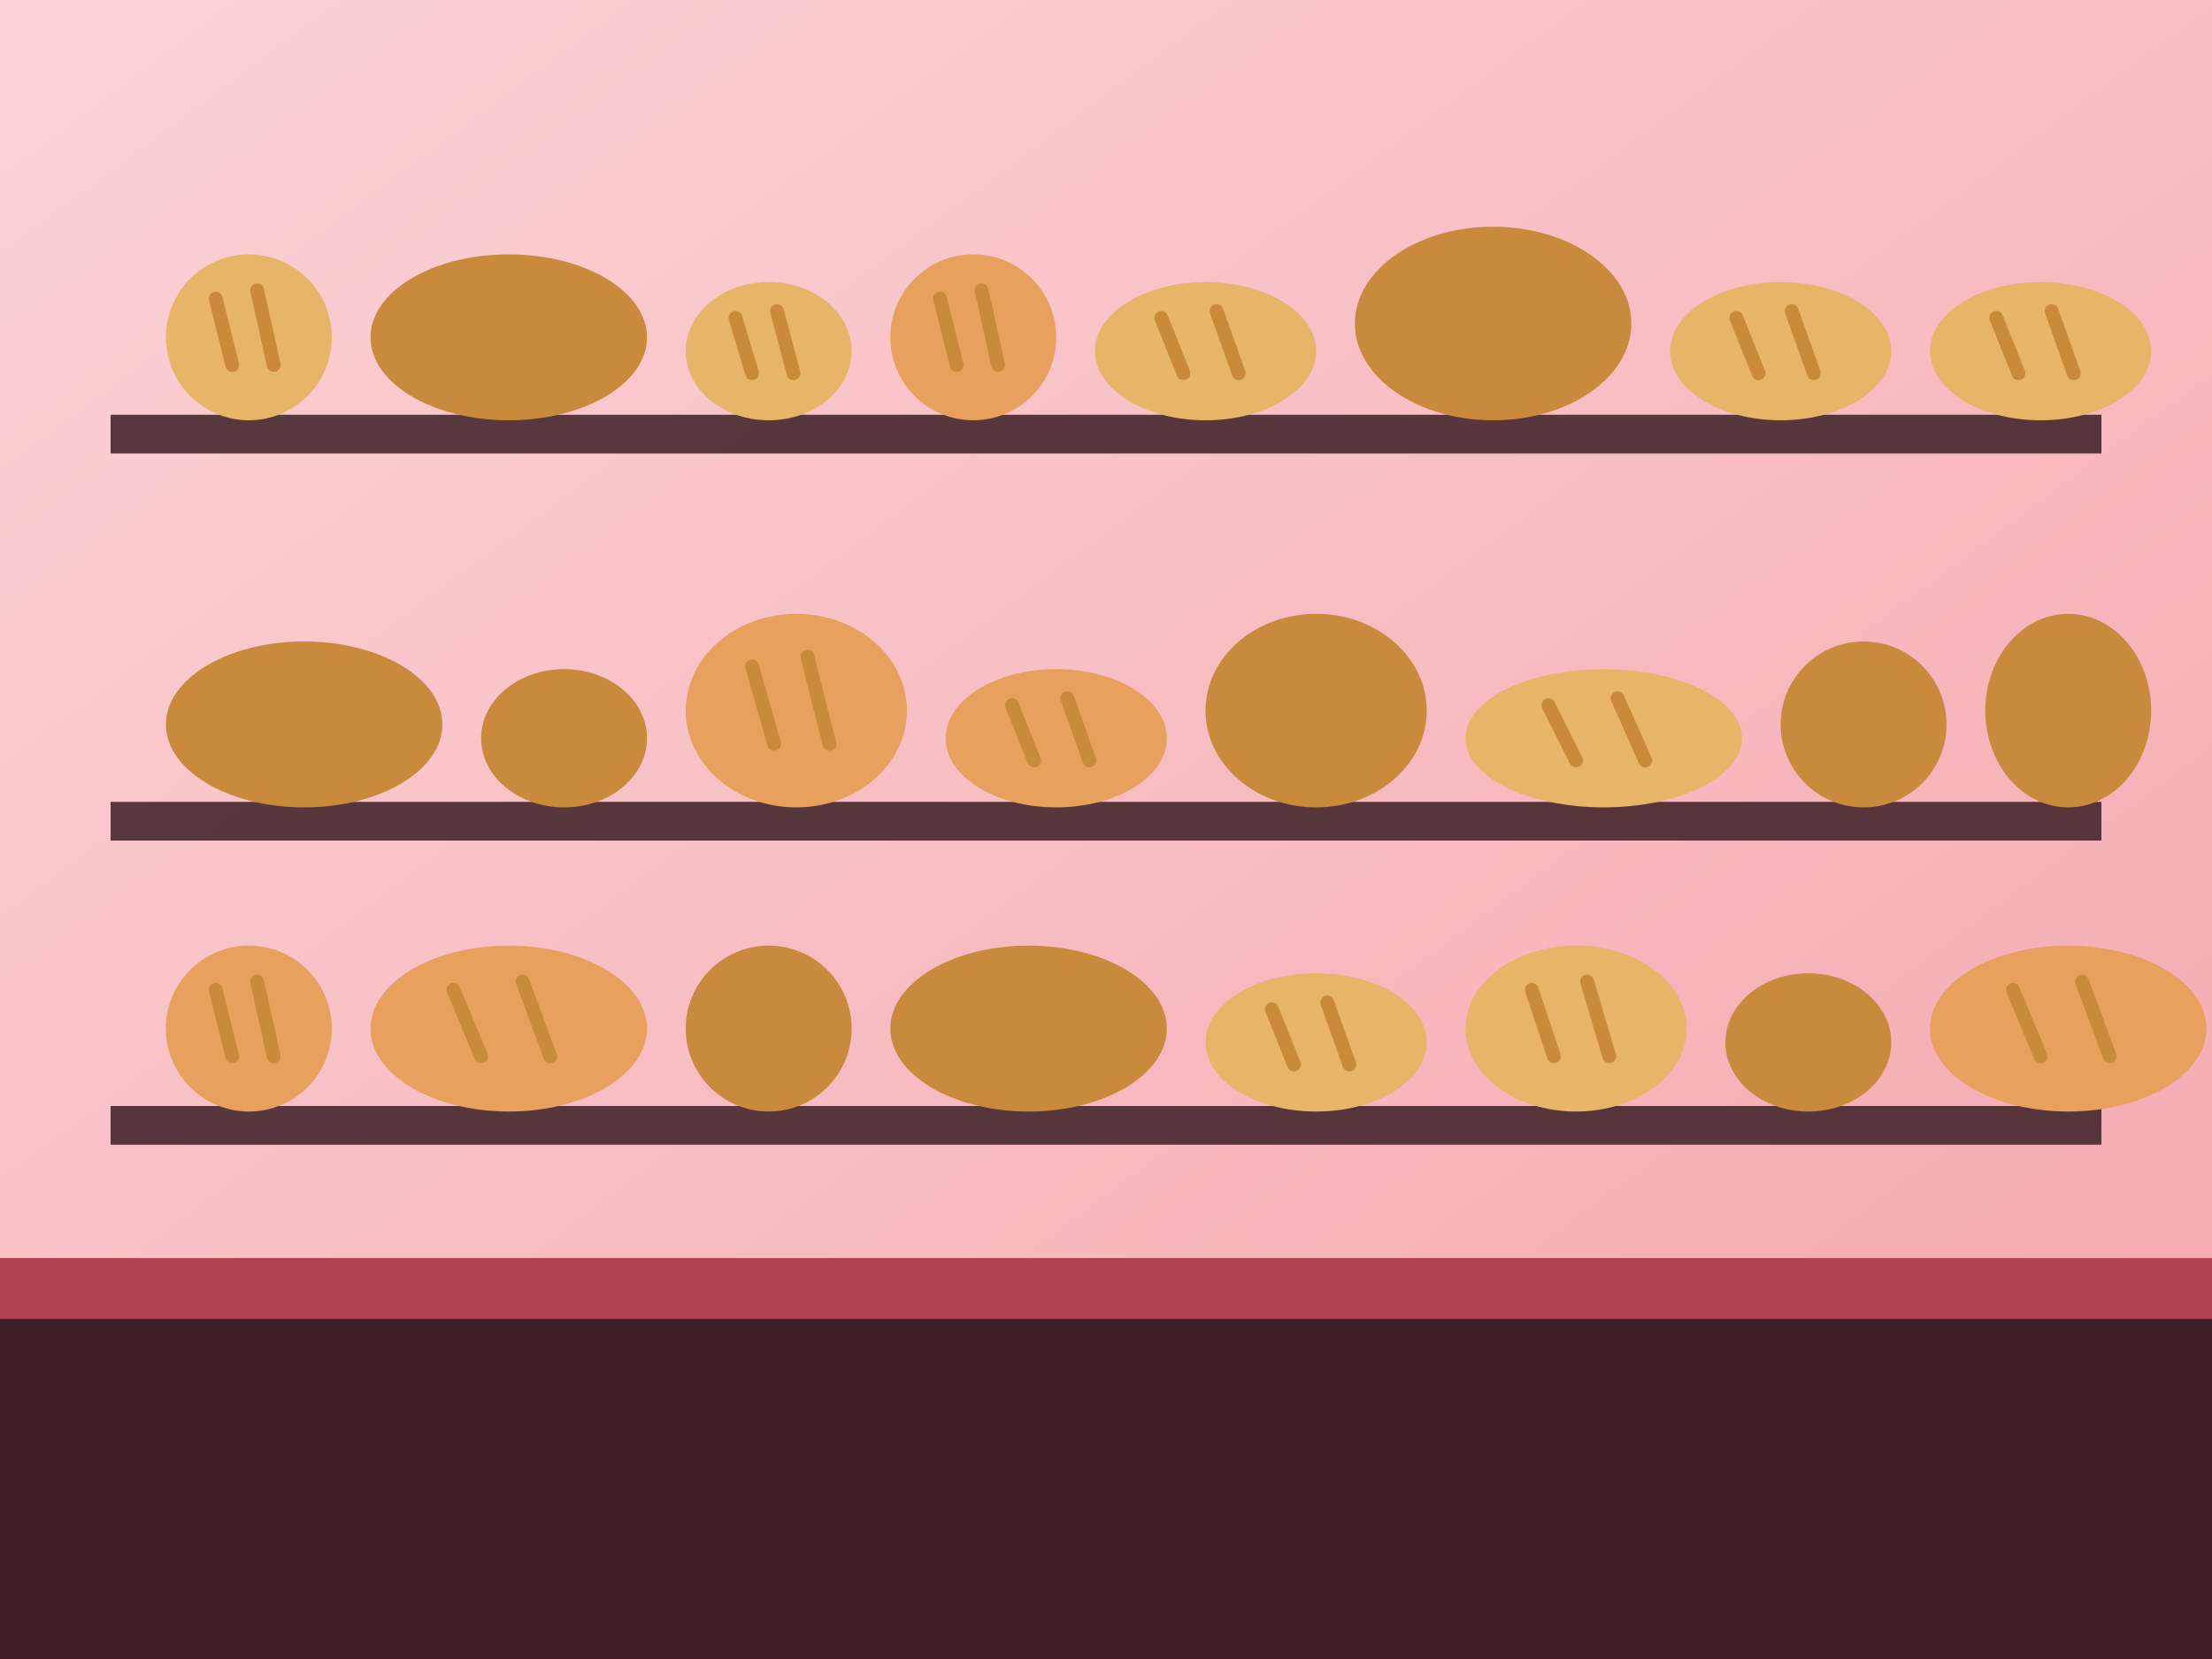
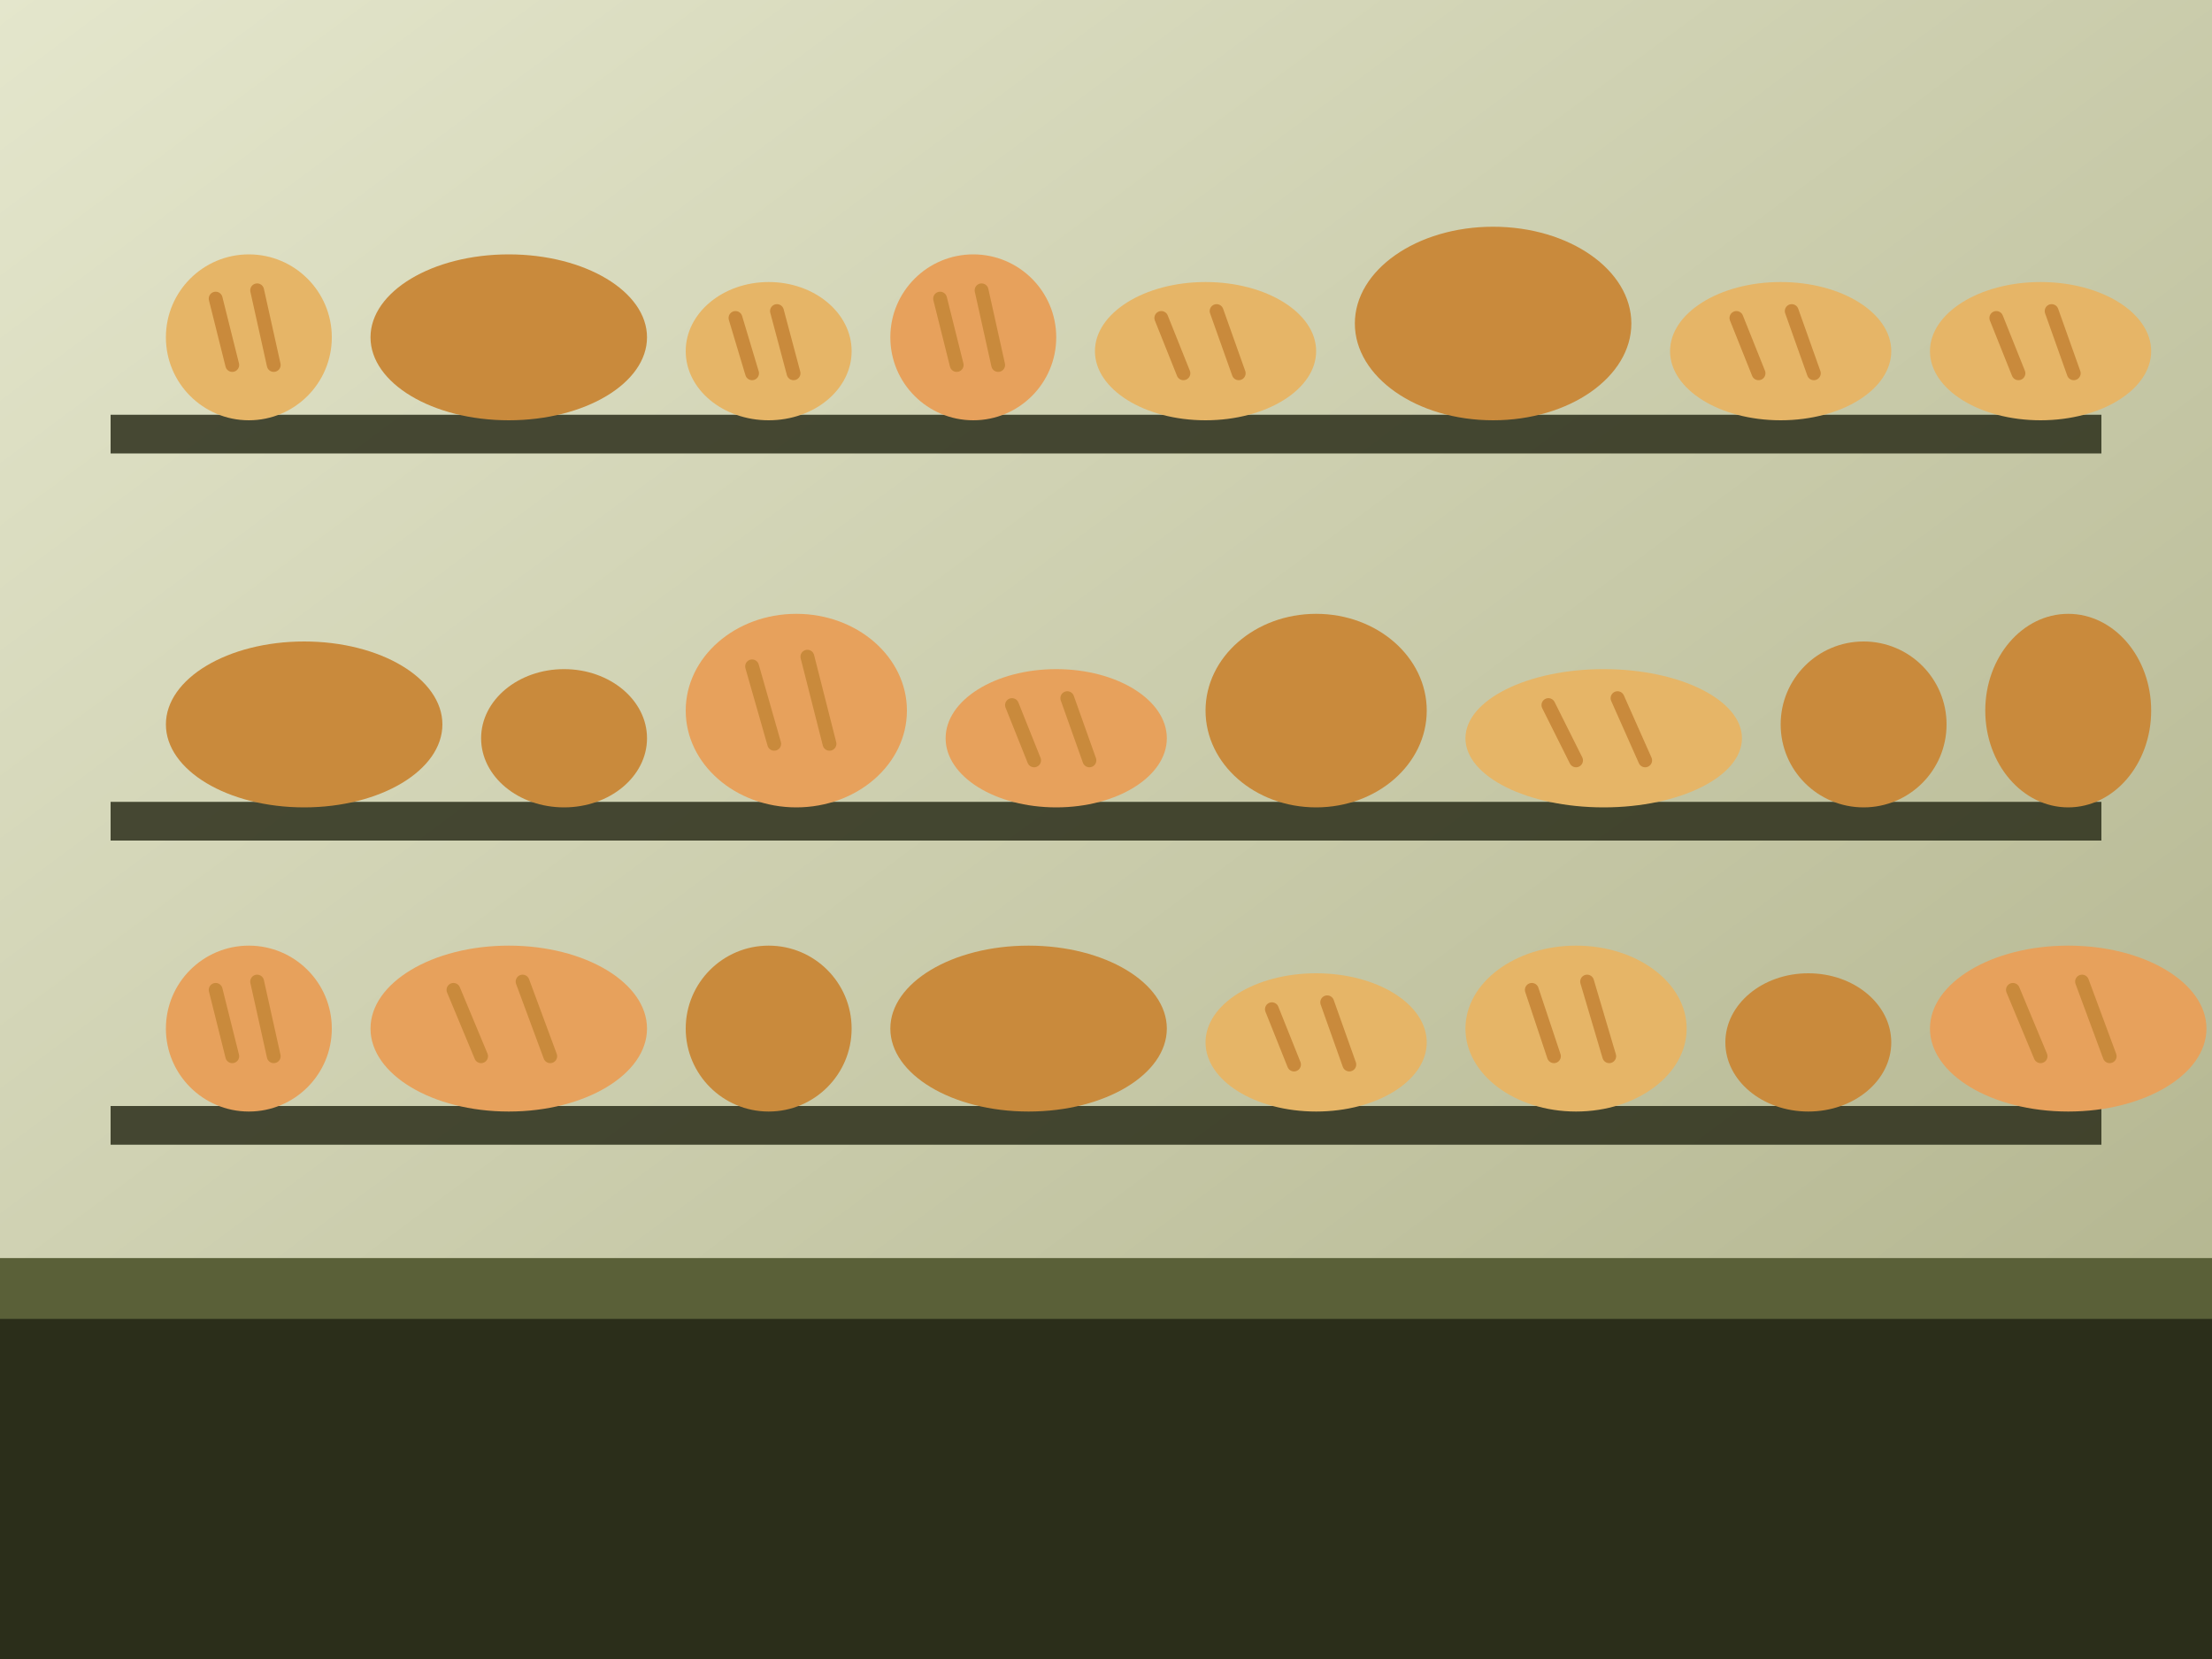
<svg xmlns="http://www.w3.org/2000/svg" viewBox="0 0 800 600" preserveAspectRatio="xMidYMid slice">
  <defs>
    <linearGradient id="g" x1="0" y1="0" x2="1" y2="1">
-       <stop offset="0" stop-color="#FBD3D7" />
-       <stop offset="1" stop-color="#F4A6AE" />
+       <stop offset="0" stop-color="#E4E6CC" />
+       <stop offset="1" stop-color="#AFB18A" />
    </linearGradient>
  </defs>
  <rect width="800" height="600" fill="url(#g)" />
-   <rect x="0" y="470" width="800" height="130" fill="#3B1E24" />
-   <rect x="0" y="455" width="800" height="22" fill="#B03F4F" />
-   <rect x="40" y="150" width="720" height="14" fill="#3B1E24" opacity=".85" />
-   <rect x="40" y="290" width="720" height="14" fill="#3B1E24" opacity=".85" />
-   <rect x="40" y="400" width="720" height="14" fill="#3B1E24" opacity=".85" />
+   <rect x="0" y="470" width="800" height="130" fill="#2B2E1A" />
+   <rect x="0" y="455" width="800" height="22" fill="#5A6038" />
+   <rect x="40" y="150" width="720" height="14" fill="#2B2E1A" opacity=".85" />
+   <rect x="40" y="290" width="720" height="14" fill="#2B2E1A" opacity=".85" />
+   <rect x="40" y="400" width="720" height="14" fill="#2B2E1A" opacity=".85" />
  <ellipse cx="90.0" cy="122.0" rx="30.0" ry="30.0" fill="#E6B567" />
  <path d="M78.0 108.0 l6.0 24.0M93.0 105.0 l6.0 27.0" stroke="#C98A3C" stroke-width="5" stroke-linecap="round" />
  <ellipse cx="184.0" cy="122.0" rx="50.0" ry="30.0" fill="#C98A3C" />
  <path d="M164.0 108.0 l10.0 24.0M189.0 105.0 l10.0 27.0" stroke="#C98A3C" stroke-width="5" stroke-linecap="round" />
  <ellipse cx="278.0" cy="127.0" rx="30.0" ry="25.0" fill="#E6B567" />
  <path d="M266.0 115.0 l6.0 20.0M281.0 112.5 l6.0 22.5" stroke="#C98A3C" stroke-width="5" stroke-linecap="round" />
  <ellipse cx="352.0" cy="122.0" rx="30.0" ry="30.0" fill="#E7A15C" />
  <path d="M340.0 108.0 l6.0 24.0M355.0 105.0 l6.0 27.0" stroke="#C98A3C" stroke-width="5" stroke-linecap="round" />
  <ellipse cx="436.0" cy="127.0" rx="40.0" ry="25.0" fill="#E6B567" />
  <path d="M420.0 115.0 l8.0 20.0M440.0 112.5 l8.0 22.5" stroke="#C98A3C" stroke-width="5" stroke-linecap="round" />
  <ellipse cx="540.0" cy="117.0" rx="50.0" ry="35.0" fill="#C98A3C" />
  <path d="M520.0 101.0 l10.0 28.0M545.0 97.5 l10.0 31.5" stroke="#C98A3C" stroke-width="5" stroke-linecap="round" />
  <ellipse cx="644.0" cy="127.0" rx="40.0" ry="25.0" fill="#E6B567" />
  <path d="M628.0 115.0 l8.0 20.0M648.0 112.5 l8.0 22.5" stroke="#C98A3C" stroke-width="5" stroke-linecap="round" />
  <ellipse cx="738.0" cy="127.0" rx="40.0" ry="25.0" fill="#E6B567" />
  <path d="M722.0 115.0 l8.0 20.0M742.0 112.5 l8.0 22.5" stroke="#C98A3C" stroke-width="5" stroke-linecap="round" />
  <ellipse cx="110.0" cy="262.0" rx="50.0" ry="30.0" fill="#C98A3C" />
  <path d="M90.0 248.0 l10.0 24.0M115.0 245.0 l10.0 27.0" stroke="#C98A3C" stroke-width="5" stroke-linecap="round" />
  <ellipse cx="204.0" cy="267.0" rx="30.0" ry="25.0" fill="#C98A3C" />
  <path d="M192.0 255.0 l6.0 20.0M207.0 252.5 l6.0 22.5" stroke="#C98A3C" stroke-width="5" stroke-linecap="round" />
  <ellipse cx="288.0" cy="257.0" rx="40.0" ry="35.0" fill="#E7A15C" />
  <path d="M272.0 241.0 l8.0 28.0M292.0 237.5 l8.0 31.5" stroke="#C98A3C" stroke-width="5" stroke-linecap="round" />
  <ellipse cx="382.0" cy="267.0" rx="40.0" ry="25.0" fill="#E7A15C" />
  <path d="M366.0 255.0 l8.0 20.0M386.0 252.5 l8.0 22.5" stroke="#C98A3C" stroke-width="5" stroke-linecap="round" />
  <ellipse cx="476.0" cy="257.0" rx="40.0" ry="35.0" fill="#C98A3C" />
  <path d="M460.0 241.0 l8.0 28.0M480.0 237.5 l8.0 31.5" stroke="#C98A3C" stroke-width="5" stroke-linecap="round" />
  <ellipse cx="580.0" cy="267.0" rx="50.0" ry="25.0" fill="#E6B567" />
  <path d="M560.0 255.0 l10.0 20.0M585.0 252.5 l10.0 22.5" stroke="#C98A3C" stroke-width="5" stroke-linecap="round" />
  <ellipse cx="674.0" cy="262.0" rx="30.0" ry="30.0" fill="#C98A3C" />
  <path d="M662.0 248.0 l6.0 24.0M677.0 245.0 l6.0 27.0" stroke="#C98A3C" stroke-width="5" stroke-linecap="round" />
  <ellipse cx="748.0" cy="257.0" rx="30.0" ry="35.0" fill="#C98A3C" />
  <path d="M736.0 241.0 l6.0 28.0M751.0 237.5 l6.0 31.5" stroke="#C98A3C" stroke-width="5" stroke-linecap="round" />
  <ellipse cx="90.0" cy="372.0" rx="30.0" ry="30.0" fill="#E7A15C" />
  <path d="M78.0 358.0 l6.0 24.0M93.0 355.0 l6.0 27.0" stroke="#C98A3C" stroke-width="5" stroke-linecap="round" />
  <ellipse cx="184.0" cy="372.0" rx="50.0" ry="30.0" fill="#E7A15C" />
  <path d="M164.0 358.0 l10.0 24.0M189.0 355.0 l10.0 27.0" stroke="#C98A3C" stroke-width="5" stroke-linecap="round" />
  <ellipse cx="278.0" cy="372.0" rx="30.0" ry="30.0" fill="#C98A3C" />
  <path d="M266.0 358.0 l6.0 24.0M281.0 355.0 l6.0 27.0" stroke="#C98A3C" stroke-width="5" stroke-linecap="round" />
  <ellipse cx="372.0" cy="372.0" rx="50.0" ry="30.0" fill="#C98A3C" />
  <path d="M352.0 358.0 l10.0 24.0M377.0 355.0 l10.0 27.0" stroke="#C98A3C" stroke-width="5" stroke-linecap="round" />
  <ellipse cx="476.0" cy="377.0" rx="40.0" ry="25.0" fill="#E6B567" />
  <path d="M460.0 365.0 l8.0 20.0M480.0 362.5 l8.0 22.5" stroke="#C98A3C" stroke-width="5" stroke-linecap="round" />
  <ellipse cx="570.0" cy="372.0" rx="40.0" ry="30.0" fill="#E6B567" />
  <path d="M554.0 358.0 l8.0 24.0M574.0 355.0 l8.0 27.0" stroke="#C98A3C" stroke-width="5" stroke-linecap="round" />
  <ellipse cx="654.0" cy="377.0" rx="30.0" ry="25.0" fill="#C98A3C" />
  <path d="M642.0 365.0 l6.0 20.0M657.0 362.5 l6.0 22.5" stroke="#C98A3C" stroke-width="5" stroke-linecap="round" />
  <ellipse cx="748.0" cy="372.0" rx="50.0" ry="30.0" fill="#E7A15C" />
  <path d="M728.0 358.0 l10.0 24.0M753.0 355.0 l10.0 27.0" stroke="#C98A3C" stroke-width="5" stroke-linecap="round" />
</svg>
